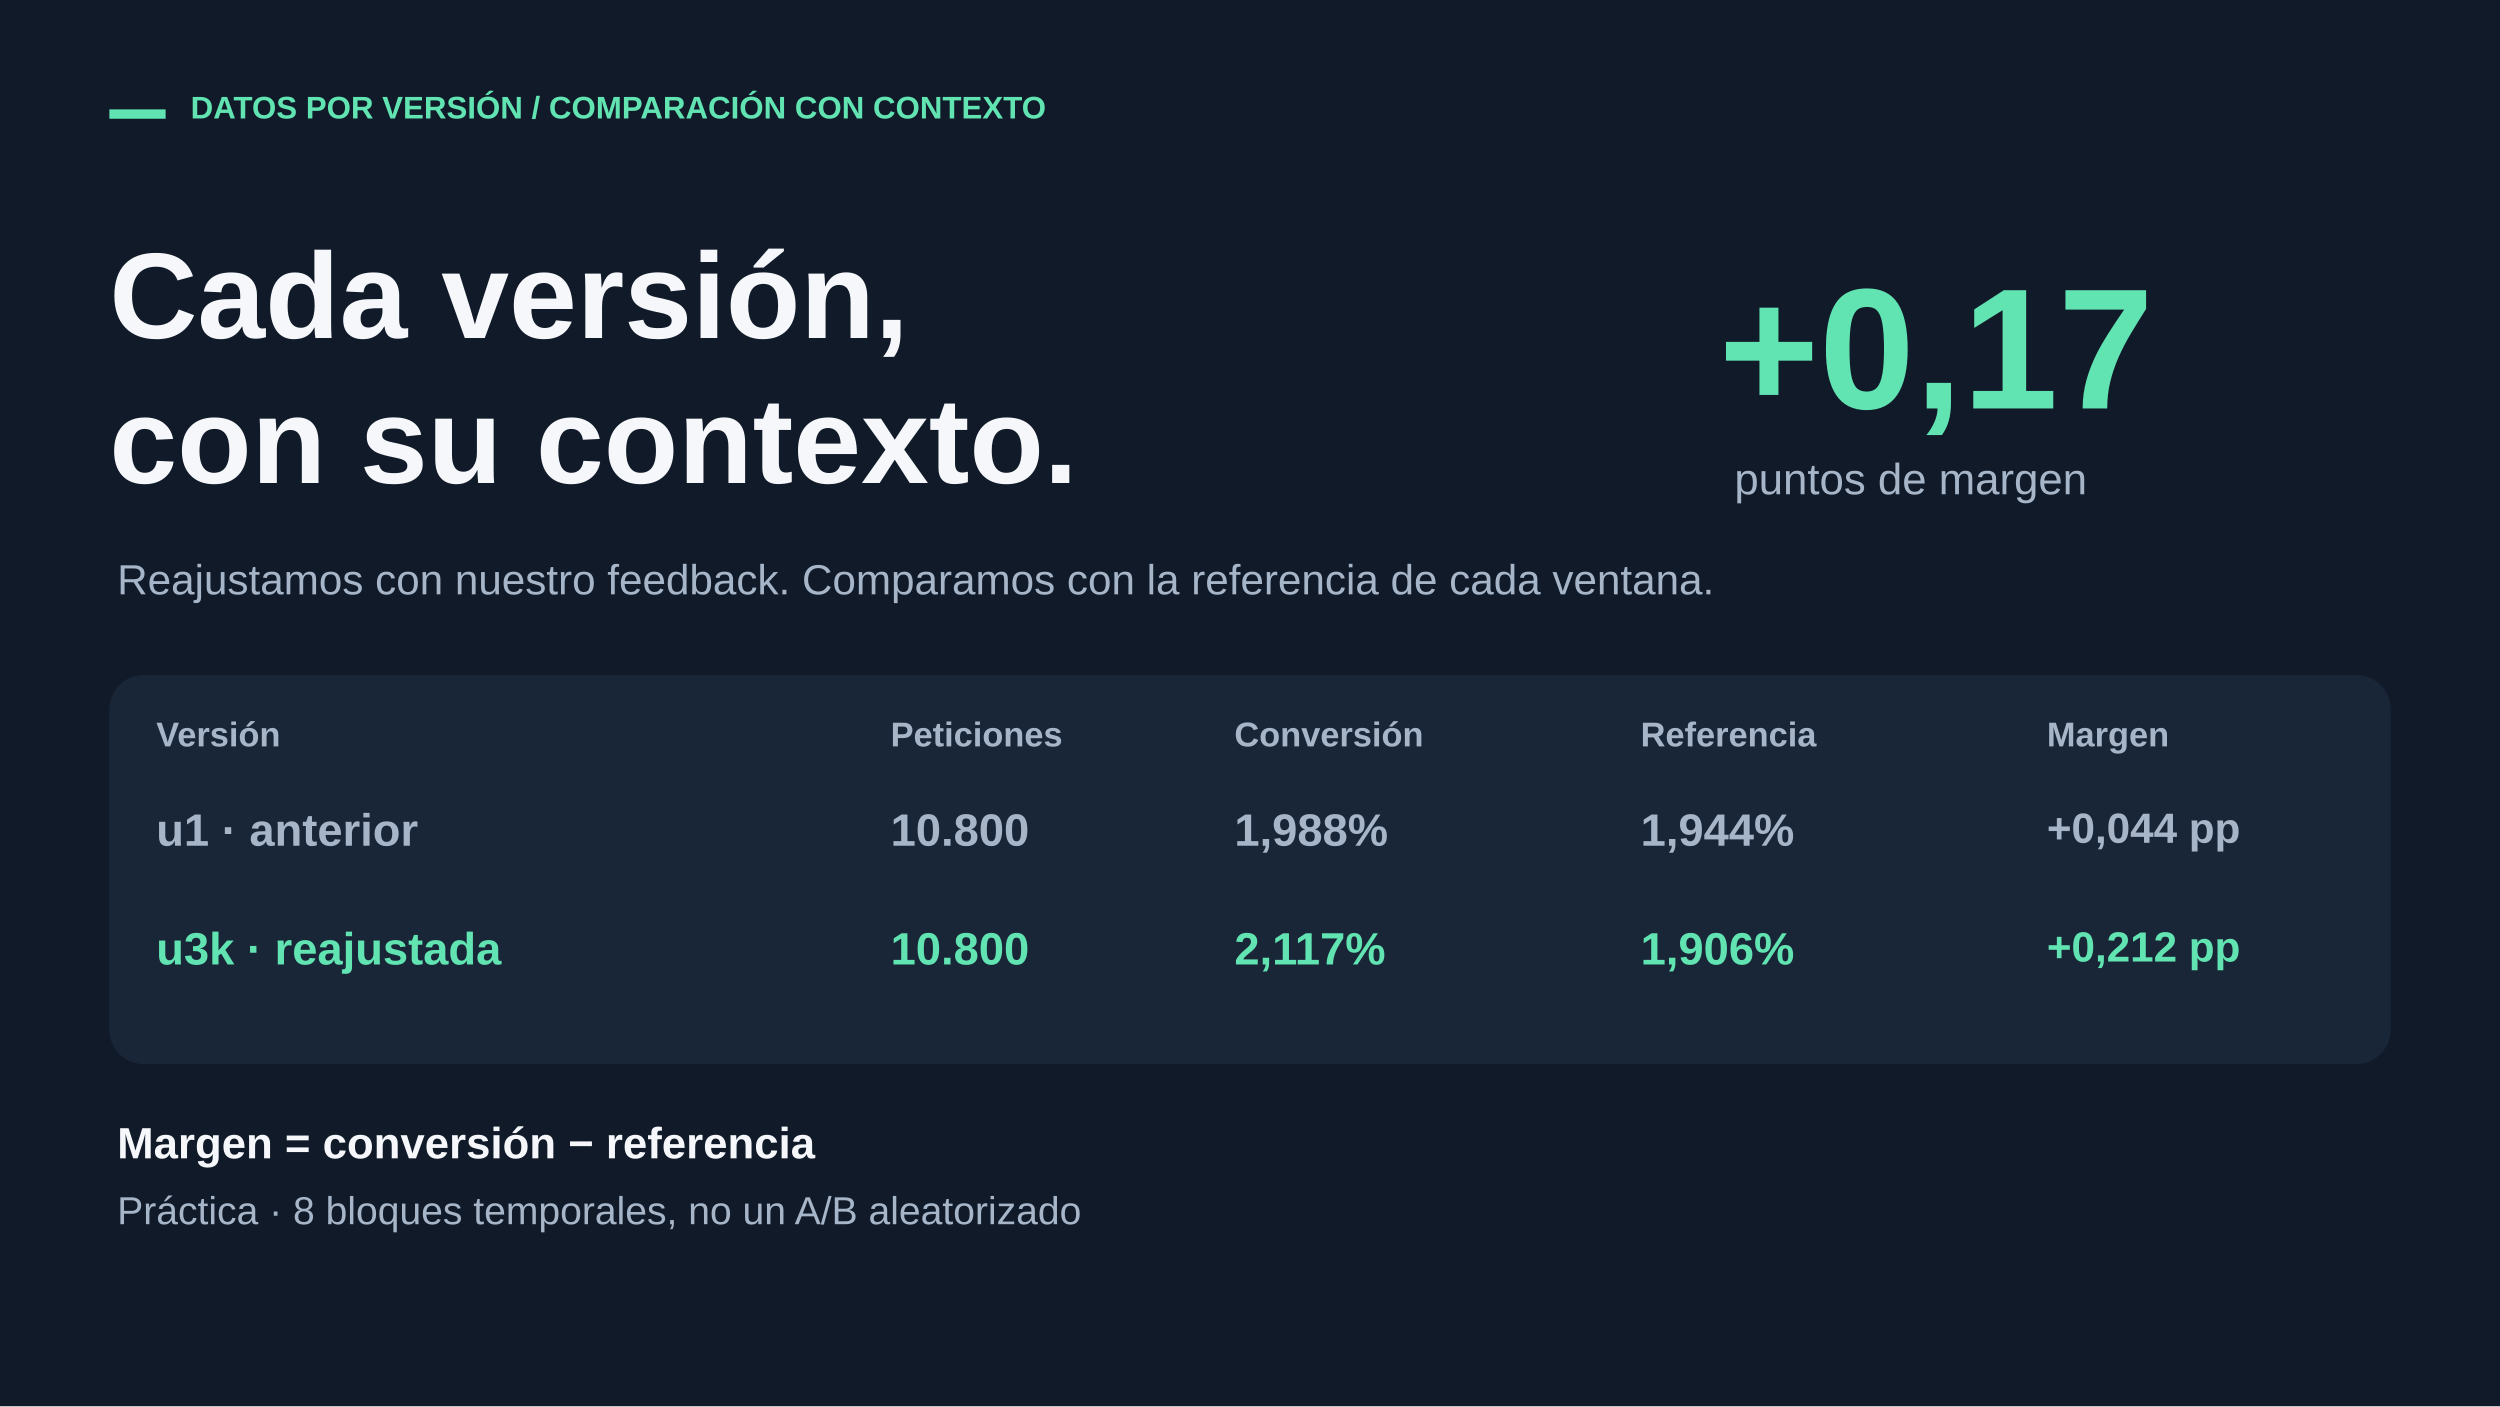
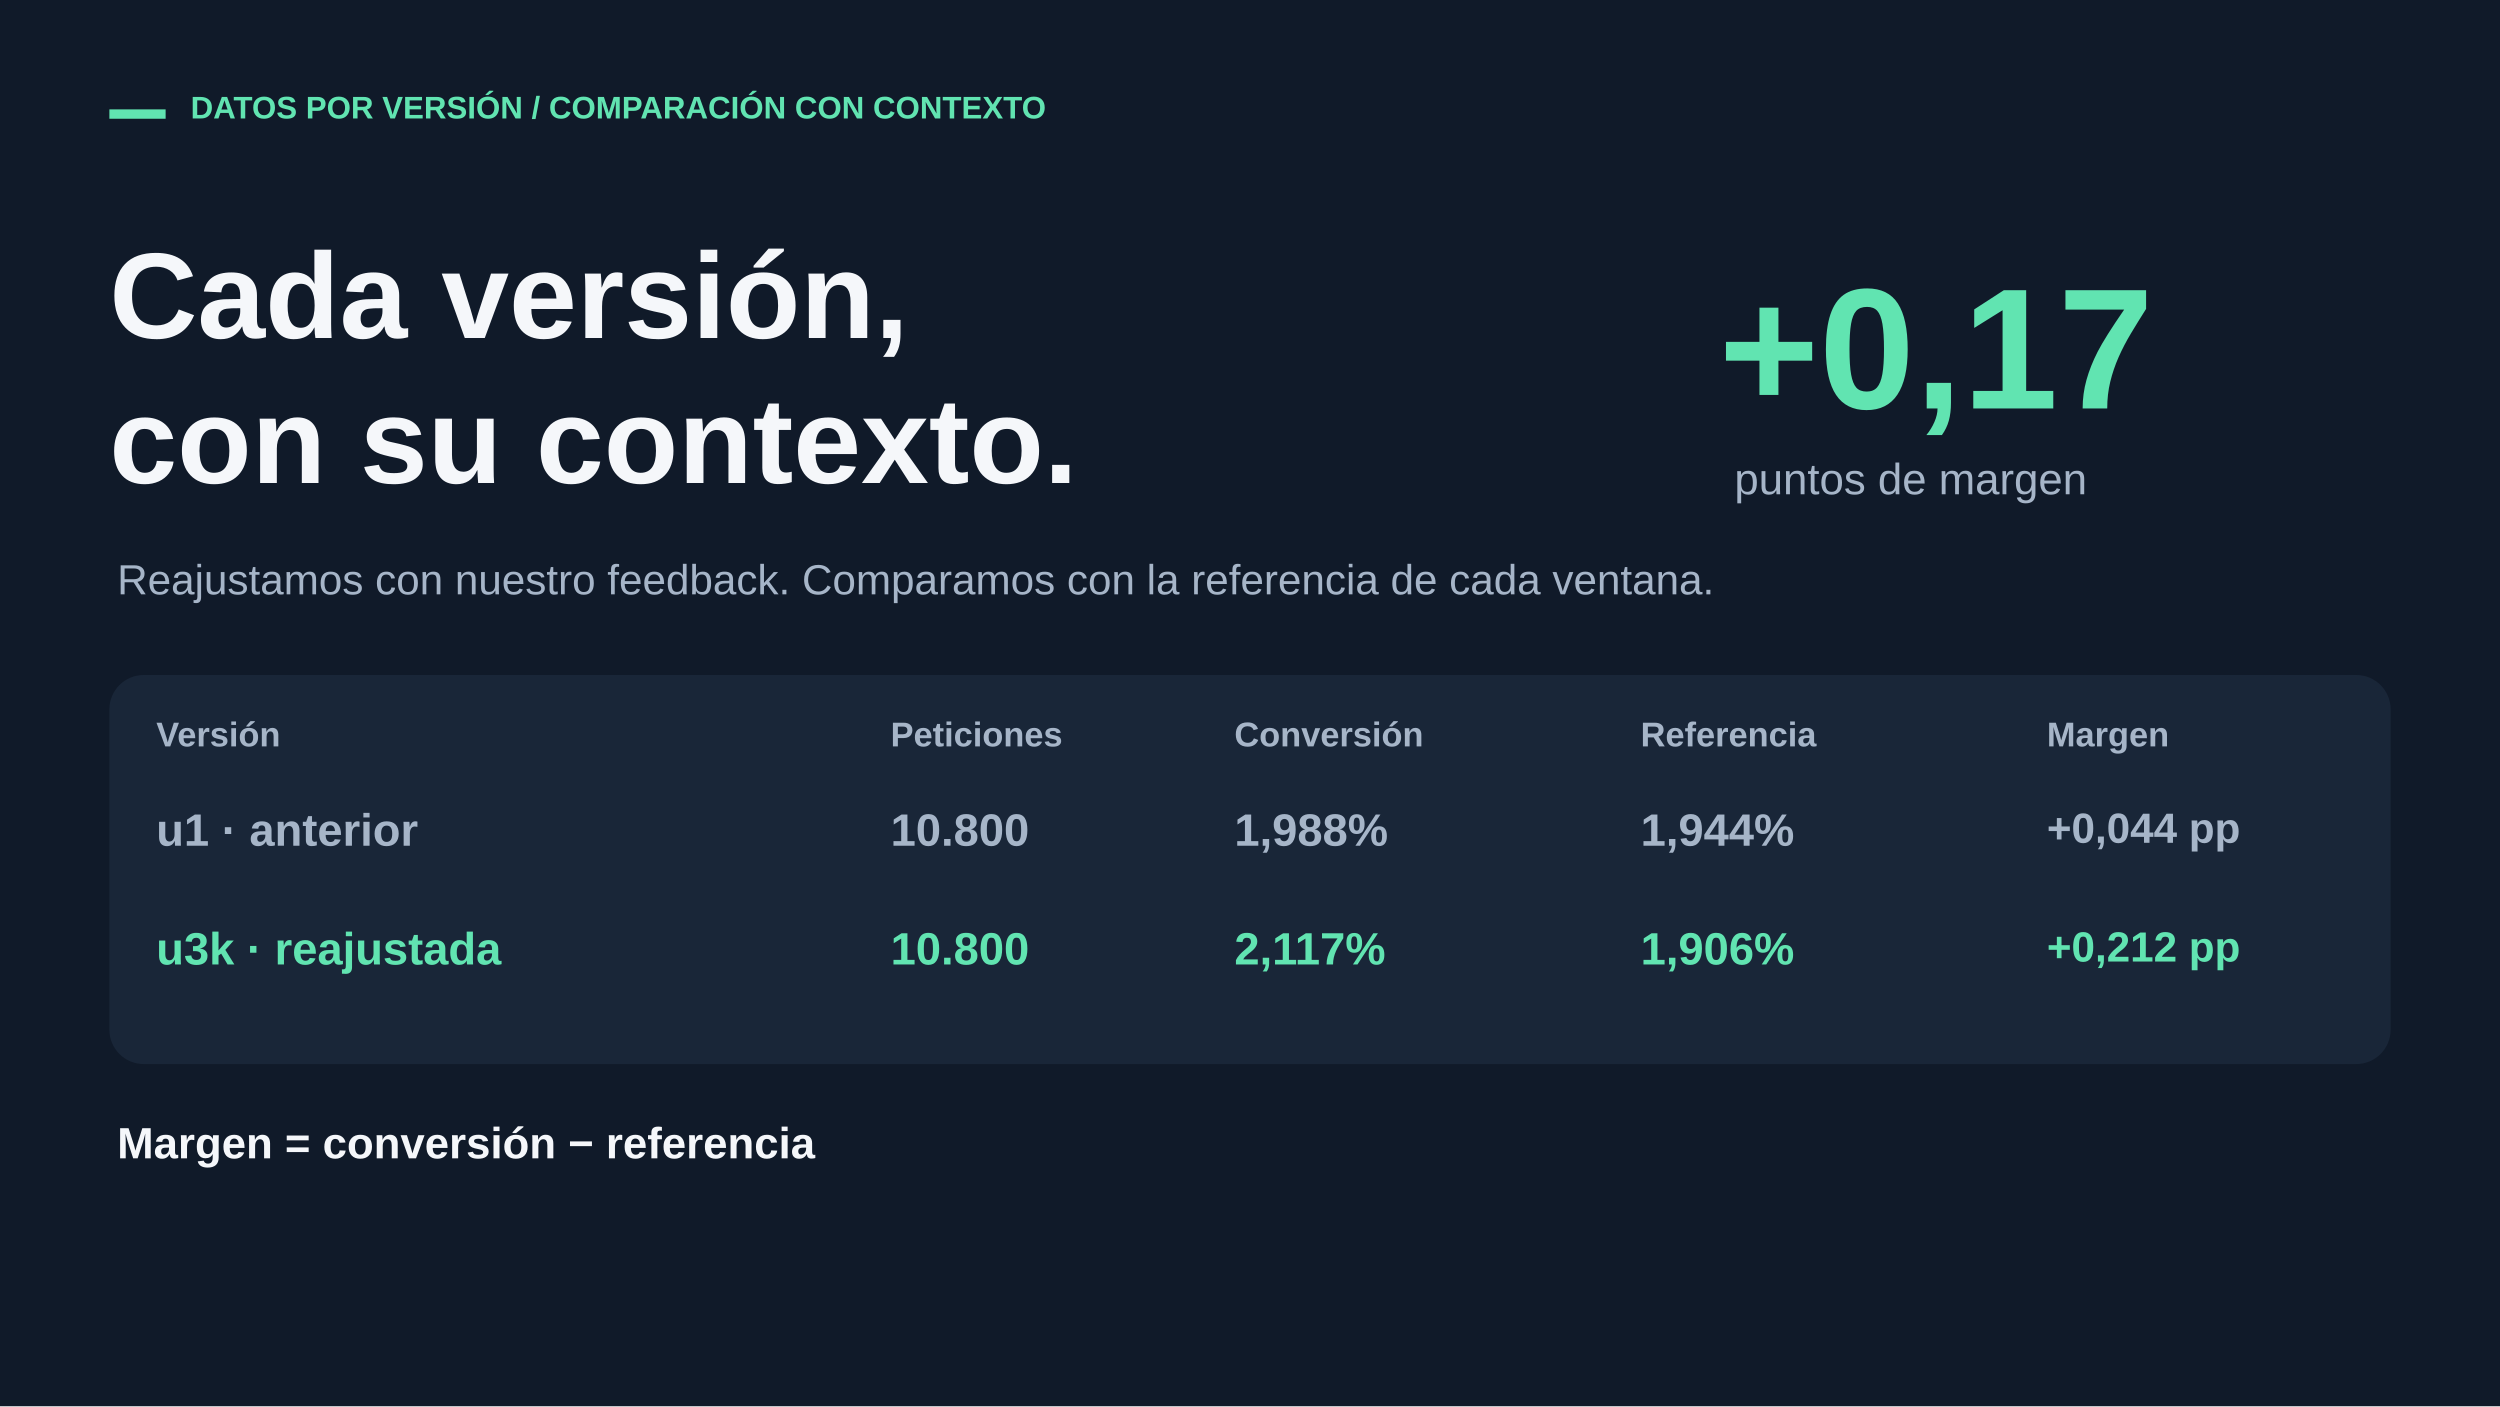
<svg xmlns="http://www.w3.org/2000/svg" viewBox="0 0 1600 900" role="img" aria-label="Cada versión, con su contexto.">
  <rect x="0" y="0" width="1600" height="900" rx="0" fill="#101A29" />
  <rect x="70" y="70" width="36" height="6" rx="0" fill="#61E4B1" />
  <text fill="#61E4B1" font-family="Arial, sans-serif" font-size="20" font-weight="700">
    <tspan x="122" y="75.8">DATOS POR VERSIÓN / COMPARACIÓN CON CONTEXTO</tspan>
  </text>
  <text fill="#F5F7FA" font-family="Arial, sans-serif" font-size="78" font-weight="700">
    <tspan x="70" y="216.32">Cada versión,</tspan>
    <tspan x="70" y="309.14">con su contexto.</tspan>
  </text>
  <text fill="#61E4B1" font-family="Arial, sans-serif" font-size="110" font-weight="700">
    <tspan x="1100" y="261.4">+0,17</tspan>
  </text>
  <text fill="#A6B5C8" font-family="Arial, sans-serif" font-size="28" font-weight="400">
    <tspan x="1110" y="316.32">puntos de margen</tspan>
  </text>
  <text fill="#A6B5C8" font-family="Arial, sans-serif" font-size="27" font-weight="400">
    <tspan x="75" y="380.38">Reajustamos con nuestro feedback. Comparamos con la referencia de cada ventana.</tspan>
  </text>
  <rect x="70" y="432" width="1460" height="249" rx="22" fill="#192638" />
  <text fill="#A6B5C8" font-family="Arial, sans-serif" font-size="22" font-weight="700">
    <tspan x="100" y="477.68">Versión</tspan>
  </text>
  <text fill="#A6B5C8" font-family="Arial, sans-serif" font-size="22" font-weight="700">
    <tspan x="570" y="477.68">Peticiones</tspan>
  </text>
  <text fill="#A6B5C8" font-family="Arial, sans-serif" font-size="22" font-weight="700">
    <tspan x="790" y="477.68">Conversión</tspan>
  </text>
  <text fill="#A6B5C8" font-family="Arial, sans-serif" font-size="22" font-weight="700">
    <tspan x="1050" y="477.68">Referencia</tspan>
  </text>
  <text fill="#A6B5C8" font-family="Arial, sans-serif" font-size="22" font-weight="700">
    <tspan x="1310" y="477.68">Margen</tspan>
  </text>
  <text fill="#A6B5C8" font-family="Arial, sans-serif" font-size="29" font-weight="700">
    <tspan x="100" y="541.26">u1 · anterior</tspan>
  </text>
  <text fill="#A6B5C8" font-family="Arial, sans-serif" font-size="29" font-weight="700">
    <tspan x="570" y="541.26">10.800</tspan>
  </text>
  <text fill="#A6B5C8" font-family="Arial, sans-serif" font-size="29" font-weight="700">
    <tspan x="790" y="541.26">1,988%</tspan>
  </text>
  <text fill="#A6B5C8" font-family="Arial, sans-serif" font-size="29" font-weight="700">
    <tspan x="1050" y="541.26">1,944%</tspan>
  </text>
  <text fill="#A6B5C8" font-family="Arial, sans-serif" font-size="27" font-weight="700">
    <tspan x="1310" y="539.38">+0,044 pp</tspan>
  </text>
  <text fill="#61E4B1" font-family="Arial, sans-serif" font-size="29" font-weight="700">
    <tspan x="100" y="617.26">u3k · reajustada</tspan>
  </text>
  <text fill="#61E4B1" font-family="Arial, sans-serif" font-size="29" font-weight="700">
    <tspan x="570" y="617.26">10.800</tspan>
  </text>
  <text fill="#61E4B1" font-family="Arial, sans-serif" font-size="29" font-weight="700">
    <tspan x="790" y="617.26">2,117%</tspan>
  </text>
  <text fill="#61E4B1" font-family="Arial, sans-serif" font-size="29" font-weight="700">
    <tspan x="1050" y="617.26">1,906%</tspan>
  </text>
  <text fill="#61E4B1" font-family="Arial, sans-serif" font-size="27" font-weight="700">
    <tspan x="1310" y="615.38">+0,212 pp</tspan>
  </text>
  <text fill="#F5F7FA" font-family="Arial, sans-serif" font-size="28" font-weight="700">
    <tspan x="75" y="741.32">Margen = conversión − referencia</tspan>
  </text>
-   <text fill="#A6B5C8" font-family="Arial, sans-serif" font-size="25" font-weight="400">
-     <tspan x="75" y="783.5">Práctica · 8 bloques temporales, no un A/B aleatorizado</tspan>
-   </text>
</svg>
